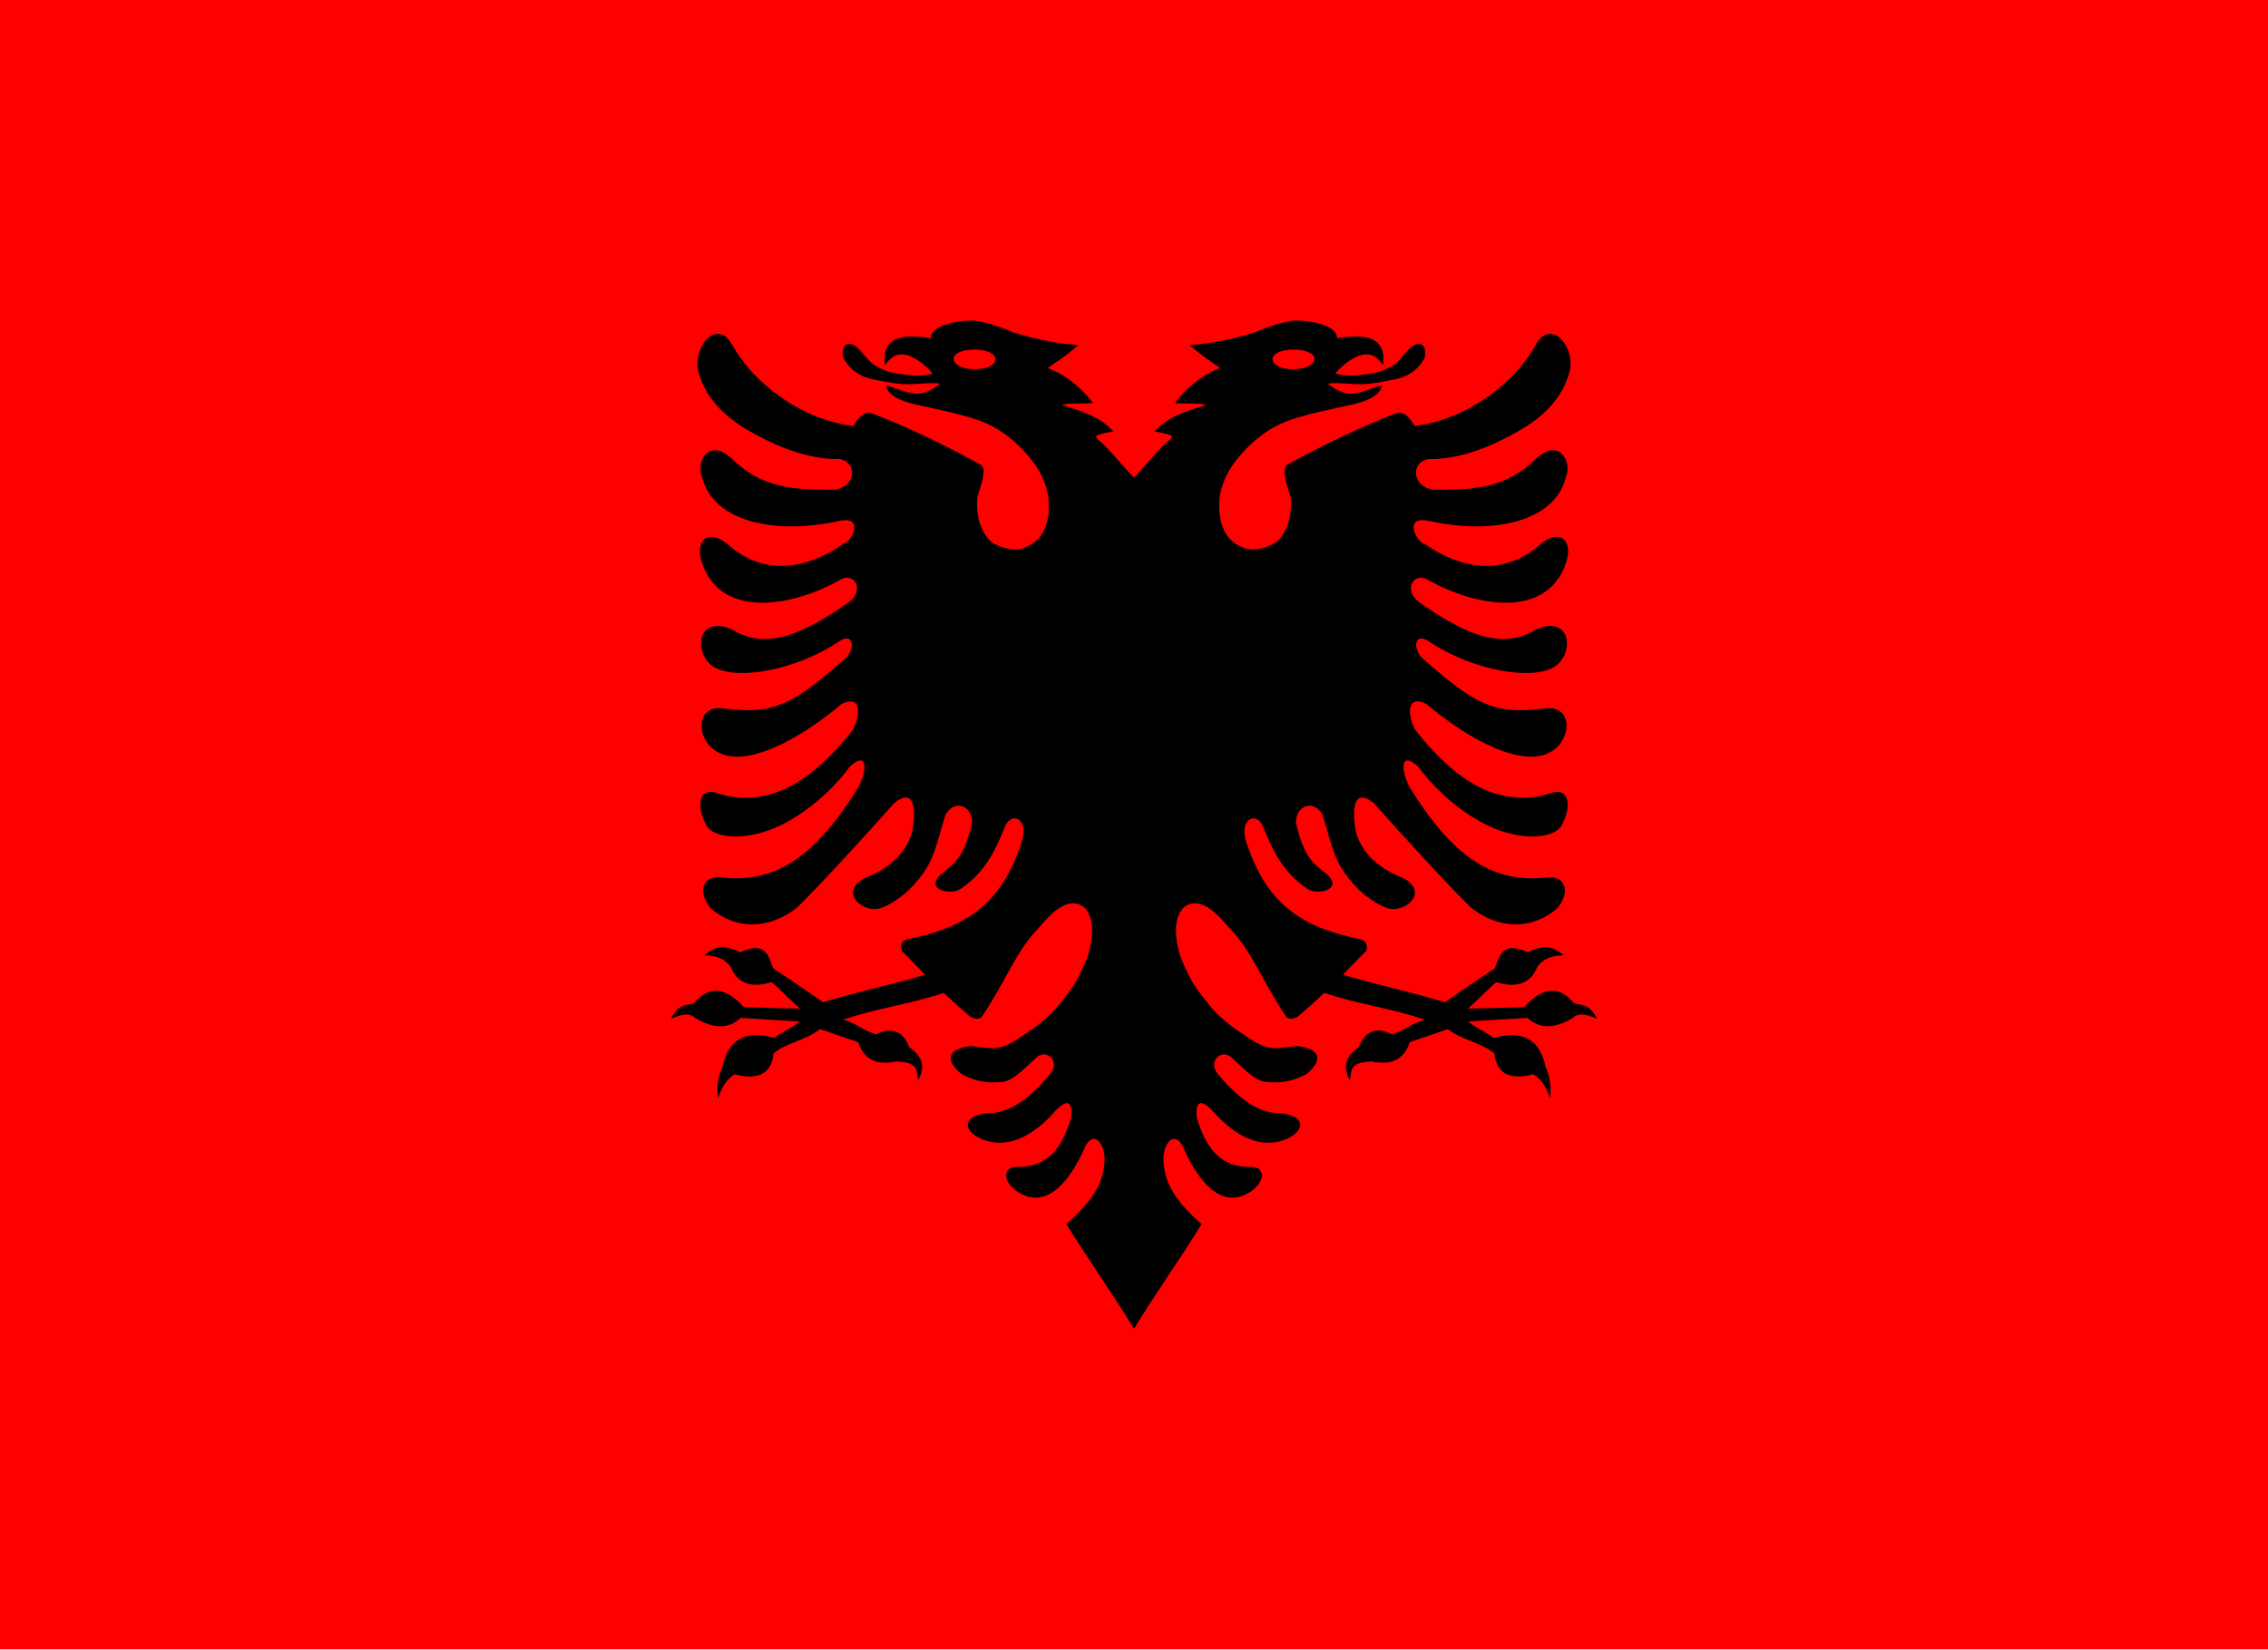
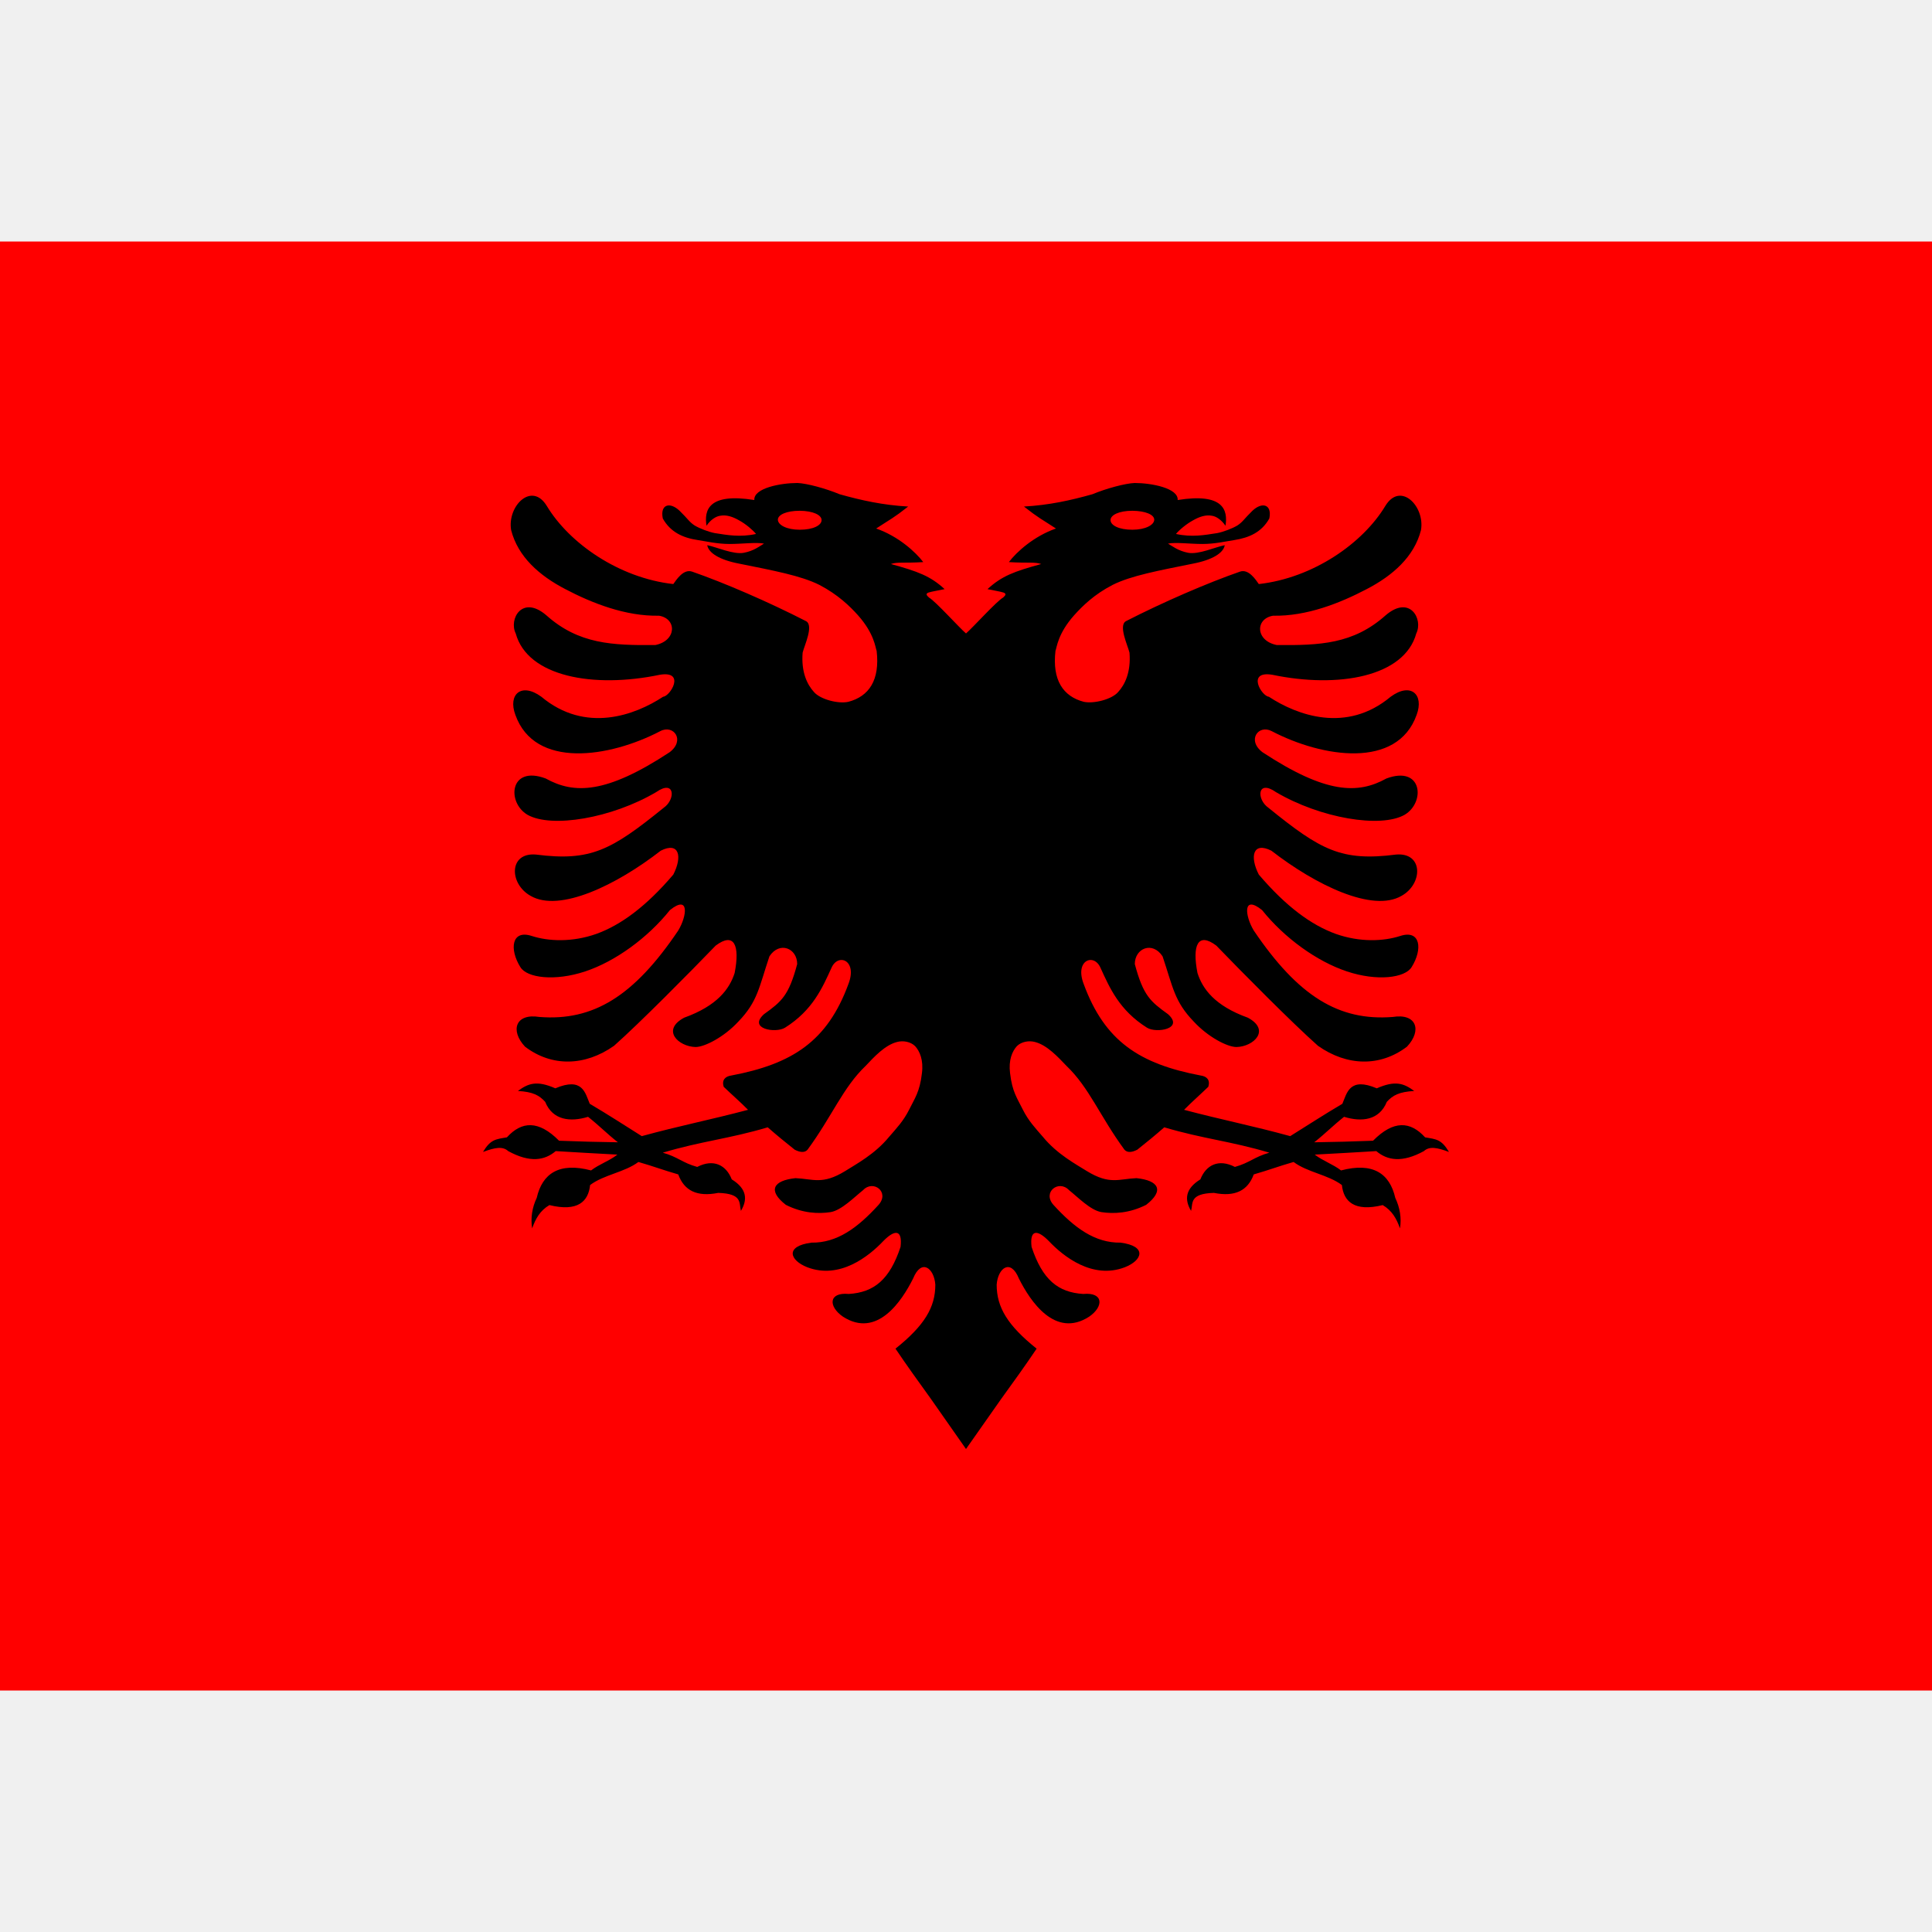
- <svg xmlns="http://www.w3.org/2000/svg" width="22px" height="16px" viewBox="0 0 22 16" version="1.1">
-   <g id="surface1">
-     <rect x="0" y="0" width="22" height="16" style="fill:rgb(100%,0%,0%);fill-opacity:1;stroke:none;" />
-     <path style=" stroke:none;fill-rule:nonzero;fill:rgb(0%,0%,0%);fill-opacity:1;" d="M 9.43 3.109 C 9.277 3.109 9.023 3.16 9.031 3.281 C 8.605 3.207 8.562 3.383 8.586 3.543 C 8.625 3.48 8.676 3.445 8.715 3.441 C 8.77 3.43 8.828 3.449 8.891 3.488 C 8.949 3.523 9.02 3.586 9.047 3.625 C 8.898 3.66 8.781 3.637 8.664 3.617 C 8.605 3.605 8.523 3.57 8.477 3.539 C 8.426 3.504 8.414 3.473 8.336 3.391 C 8.246 3.297 8.152 3.324 8.18 3.469 C 8.25 3.605 8.363 3.664 8.508 3.688 C 8.578 3.699 8.684 3.727 8.801 3.727 C 8.918 3.727 9.051 3.707 9.121 3.723 C 9.078 3.75 9.027 3.797 8.934 3.816 C 8.836 3.836 8.684 3.758 8.594 3.738 C 8.605 3.816 8.703 3.887 8.891 3.926 C 9.207 3.996 9.465 4.047 9.637 4.141 C 9.809 4.238 9.918 4.355 9.996 4.449 C 10.148 4.637 10.156 4.777 10.168 4.809 C 10.199 5.105 10.098 5.27 9.906 5.324 C 9.812 5.348 9.645 5.301 9.586 5.227 C 9.523 5.152 9.465 5.027 9.48 4.828 C 9.496 4.754 9.586 4.551 9.512 4.508 C 9.168 4.316 8.754 4.121 8.453 4.008 C 8.371 3.977 8.305 4.09 8.277 4.133 C 7.77 4.07 7.309 3.719 7.102 3.344 C 6.961 3.09 6.73 3.344 6.77 3.586 C 6.832 3.855 7.031 4.047 7.273 4.184 C 7.52 4.324 7.832 4.461 8.145 4.453 C 8.312 4.484 8.309 4.707 8.109 4.75 C 7.711 4.754 7.398 4.742 7.098 4.449 C 6.871 4.238 6.746 4.488 6.812 4.633 C 6.922 5.07 7.535 5.191 8.152 5.051 C 8.395 5.008 8.25 5.27 8.184 5.273 C 7.922 5.461 7.461 5.648 7.051 5.273 C 6.863 5.125 6.738 5.25 6.809 5.457 C 6.988 6.008 7.684 5.891 8.156 5.621 C 8.281 5.551 8.391 5.715 8.242 5.836 C 7.652 6.258 7.355 6.262 7.09 6.102 C 6.754 5.965 6.727 6.344 6.922 6.469 C 7.145 6.605 7.703 6.504 8.117 6.238 C 8.293 6.105 8.301 6.312 8.188 6.398 C 7.699 6.828 7.508 6.941 7 6.871 C 6.746 6.848 6.75 7.168 6.949 7.289 C 7.219 7.461 7.75 7.18 8.16 6.832 C 8.332 6.738 8.363 6.891 8.277 7.074 C 8.023 7.398 7.789 7.586 7.562 7.676 C 7.336 7.762 7.117 7.75 6.961 7.695 C 6.773 7.629 6.75 7.828 6.855 8.012 C 6.918 8.121 7.176 8.156 7.457 8.055 C 7.738 7.953 8.039 7.715 8.246 7.434 C 8.43 7.273 8.406 7.492 8.324 7.641 C 7.91 8.309 7.531 8.559 7.031 8.516 C 6.809 8.477 6.758 8.652 6.898 8.816 C 7.148 9.023 7.457 9.016 7.727 8.809 C 7.969 8.574 8.43 8.066 8.672 7.793 C 8.844 7.652 8.898 7.789 8.848 8.07 C 8.801 8.23 8.688 8.402 8.379 8.523 C 8.164 8.648 8.324 8.816 8.484 8.82 C 8.57 8.82 8.75 8.719 8.883 8.562 C 9.062 8.359 9.074 8.219 9.172 7.902 C 9.266 7.746 9.43 7.82 9.43 7.98 C 9.352 8.301 9.285 8.359 9.121 8.488 C 8.969 8.637 9.23 8.684 9.316 8.625 C 9.574 8.449 9.664 8.223 9.75 8.016 C 9.812 7.867 9.992 7.941 9.906 8.184 C 9.711 8.762 9.387 8.992 8.816 9.109 C 8.762 9.117 8.727 9.152 8.746 9.223 C 8.82 9.301 8.898 9.375 8.973 9.457 C 8.621 9.559 8.336 9.617 7.984 9.723 C 7.812 9.605 7.676 9.508 7.5 9.395 C 7.457 9.285 7.434 9.121 7.18 9.238 C 7.008 9.156 6.93 9.188 6.832 9.266 C 6.973 9.273 7.031 9.309 7.086 9.375 C 7.156 9.562 7.32 9.582 7.484 9.527 C 7.594 9.621 7.652 9.691 7.762 9.785 C 7.559 9.781 7.418 9.777 7.215 9.77 C 7.023 9.559 6.867 9.57 6.73 9.734 C 6.625 9.754 6.578 9.754 6.508 9.883 C 6.621 9.836 6.691 9.824 6.742 9.875 C 6.945 9.996 7.082 9.969 7.184 9.875 C 7.379 9.887 7.559 9.898 7.758 9.91 C 7.684 9.973 7.586 10.008 7.512 10.07 C 7.215 9.984 7.059 10.102 7.008 10.348 C 6.965 10.445 6.949 10.551 6.965 10.656 C 6.996 10.559 7.039 10.477 7.125 10.422 C 7.391 10.492 7.488 10.383 7.504 10.219 C 7.633 10.113 7.824 10.09 7.953 9.984 C 8.102 10.031 8.172 10.062 8.324 10.109 C 8.379 10.273 8.496 10.34 8.695 10.297 C 8.926 10.305 8.887 10.402 8.906 10.48 C 8.969 10.367 8.965 10.258 8.82 10.16 C 8.77 10.016 8.652 9.949 8.5 10.035 C 8.359 9.992 8.32 9.934 8.18 9.891 C 8.539 9.773 8.793 9.75 9.156 9.633 C 9.246 9.719 9.316 9.781 9.406 9.859 C 9.453 9.887 9.5 9.895 9.527 9.859 C 9.754 9.523 9.855 9.23 10.066 9.012 C 10.145 8.922 10.246 8.801 10.359 8.77 C 10.414 8.754 10.484 8.766 10.527 8.812 C 10.57 8.863 10.605 8.953 10.59 9.086 C 10.57 9.277 10.523 9.34 10.473 9.453 C 10.418 9.57 10.355 9.641 10.285 9.73 C 10.152 9.906 9.977 10.008 9.875 10.078 C 9.664 10.219 9.578 10.156 9.414 10.148 C 9.207 10.172 9.152 10.273 9.324 10.418 C 9.48 10.504 9.625 10.512 9.742 10.492 C 9.844 10.473 9.961 10.34 10.043 10.27 C 10.137 10.16 10.293 10.289 10.188 10.418 C 9.992 10.652 9.801 10.805 9.562 10.801 C 9.312 10.836 9.359 10.98 9.523 11.051 C 9.824 11.176 10.094 10.941 10.23 10.785 C 10.336 10.668 10.41 10.664 10.391 10.844 C 10.289 11.176 10.145 11.305 9.91 11.32 C 9.719 11.301 9.719 11.449 9.855 11.551 C 10.172 11.773 10.402 11.395 10.508 11.164 C 10.586 10.957 10.703 11.059 10.715 11.227 C 10.715 11.457 10.613 11.641 10.344 11.875 C 10.551 12.211 10.793 12.551 11 12.891 L 11.629 5.758 L 11 4.633 C 10.934 4.57 10.715 4.305 10.656 4.27 C 10.633 4.246 10.621 4.23 10.652 4.219 C 10.684 4.207 10.754 4.195 10.801 4.184 C 10.668 4.051 10.551 4.004 10.301 3.93 C 10.363 3.906 10.422 3.922 10.602 3.91 C 10.531 3.809 10.371 3.648 10.164 3.57 C 10.301 3.473 10.324 3.465 10.461 3.348 C 10.227 3.332 10.027 3.285 9.824 3.223 C 9.695 3.164 9.52 3.113 9.434 3.109 Z M 9.453 3.391 C 9.578 3.391 9.656 3.434 9.656 3.484 C 9.656 3.539 9.578 3.582 9.453 3.582 C 9.332 3.582 9.25 3.535 9.25 3.48 C 9.25 3.43 9.332 3.391 9.453 3.391 Z M 9.453 3.391 " />
-     <path style=" stroke:none;fill-rule:nonzero;fill:rgb(0%,0%,0%);fill-opacity:1;" d="M 12.57 3.109 C 12.723 3.109 12.977 3.16 12.969 3.281 C 13.395 3.207 13.438 3.383 13.414 3.543 C 13.375 3.48 13.324 3.445 13.285 3.441 C 13.23 3.43 13.172 3.449 13.109 3.488 C 13.051 3.523 12.98 3.586 12.953 3.625 C 13.102 3.66 13.219 3.637 13.336 3.617 C 13.395 3.605 13.477 3.57 13.523 3.539 C 13.574 3.504 13.586 3.473 13.664 3.391 C 13.754 3.297 13.848 3.324 13.82 3.469 C 13.75 3.605 13.637 3.664 13.492 3.688 C 13.422 3.699 13.316 3.727 13.199 3.727 C 13.082 3.727 12.949 3.707 12.879 3.723 C 12.922 3.75 12.973 3.797 13.066 3.816 C 13.164 3.836 13.316 3.758 13.406 3.738 C 13.395 3.816 13.297 3.887 13.109 3.926 C 12.793 3.996 12.535 4.047 12.363 4.141 C 12.191 4.238 12.082 4.355 12.004 4.449 C 11.852 4.637 11.844 4.777 11.832 4.809 C 11.801 5.105 11.902 5.27 12.094 5.324 C 12.188 5.348 12.355 5.301 12.414 5.227 C 12.477 5.152 12.535 5.027 12.52 4.828 C 12.504 4.754 12.414 4.551 12.488 4.508 C 12.832 4.316 13.246 4.121 13.547 4.008 C 13.629 3.977 13.695 4.09 13.723 4.133 C 14.23 4.07 14.691 3.719 14.898 3.344 C 15.039 3.09 15.27 3.344 15.23 3.586 C 15.168 3.855 14.969 4.047 14.727 4.184 C 14.48 4.324 14.168 4.461 13.855 4.453 C 13.688 4.484 13.691 4.707 13.891 4.75 C 14.289 4.754 14.602 4.742 14.902 4.449 C 15.129 4.238 15.254 4.488 15.188 4.633 C 15.078 5.07 14.465 5.191 13.848 5.051 C 13.605 5.008 13.75 5.27 13.816 5.273 C 14.078 5.461 14.539 5.648 14.949 5.273 C 15.137 5.125 15.262 5.25 15.191 5.457 C 15.012 6.008 14.316 5.891 13.844 5.621 C 13.719 5.551 13.609 5.715 13.758 5.836 C 14.348 6.258 14.645 6.262 14.91 6.102 C 15.246 5.965 15.273 6.344 15.078 6.469 C 14.855 6.605 14.297 6.504 13.883 6.238 C 13.707 6.105 13.699 6.312 13.812 6.398 C 14.301 6.828 14.492 6.941 15 6.871 C 15.254 6.848 15.25 7.168 15.051 7.289 C 14.781 7.461 14.25 7.18 13.84 6.832 C 13.668 6.738 13.637 6.891 13.723 7.074 C 13.977 7.398 14.211 7.586 14.438 7.676 C 14.664 7.762 14.883 7.75 15.039 7.695 C 15.227 7.629 15.25 7.828 15.145 8.012 C 15.082 8.121 14.824 8.156 14.543 8.055 C 14.262 7.953 13.961 7.715 13.754 7.434 C 13.57 7.273 13.594 7.492 13.676 7.641 C 14.09 8.309 14.469 8.559 14.969 8.516 C 15.191 8.477 15.242 8.652 15.102 8.816 C 14.852 9.023 14.543 9.016 14.273 8.809 C 14.031 8.574 13.57 8.066 13.328 7.793 C 13.156 7.652 13.102 7.789 13.152 8.07 C 13.199 8.23 13.312 8.402 13.621 8.523 C 13.836 8.648 13.676 8.816 13.516 8.82 C 13.43 8.82 13.25 8.719 13.117 8.562 C 12.938 8.359 12.926 8.219 12.828 7.902 C 12.734 7.746 12.57 7.82 12.57 7.98 C 12.648 8.301 12.715 8.359 12.879 8.488 C 13.031 8.637 12.77 8.684 12.684 8.625 C 12.426 8.449 12.336 8.223 12.25 8.016 C 12.188 7.867 12.008 7.941 12.094 8.184 C 12.289 8.762 12.613 8.992 13.184 9.109 C 13.238 9.117 13.273 9.152 13.254 9.223 C 13.18 9.301 13.102 9.375 13.027 9.457 C 13.379 9.559 13.664 9.617 14.016 9.723 C 14.188 9.605 14.324 9.508 14.5 9.395 C 14.543 9.285 14.566 9.121 14.82 9.238 C 14.992 9.156 15.07 9.188 15.168 9.266 C 15.027 9.273 14.969 9.309 14.914 9.375 C 14.844 9.562 14.68 9.582 14.516 9.527 C 14.406 9.621 14.348 9.691 14.238 9.785 C 14.441 9.781 14.582 9.777 14.785 9.77 C 14.977 9.559 15.133 9.57 15.27 9.734 C 15.375 9.754 15.422 9.754 15.492 9.883 C 15.379 9.836 15.309 9.824 15.258 9.875 C 15.055 9.996 14.918 9.969 14.816 9.875 C 14.621 9.887 14.441 9.898 14.242 9.91 C 14.316 9.973 14.414 10.008 14.488 10.07 C 14.785 9.984 14.941 10.102 14.992 10.348 C 15.035 10.445 15.051 10.551 15.035 10.656 C 15.004 10.559 14.961 10.477 14.875 10.422 C 14.609 10.492 14.512 10.383 14.496 10.219 C 14.367 10.113 14.176 10.09 14.047 9.984 C 13.898 10.031 13.828 10.062 13.676 10.109 C 13.621 10.273 13.504 10.34 13.305 10.297 C 13.074 10.305 13.113 10.402 13.094 10.48 C 13.031 10.367 13.035 10.258 13.18 10.16 C 13.23 10.016 13.348 9.949 13.5 10.035 C 13.641 9.992 13.68 9.934 13.82 9.891 C 13.461 9.773 13.207 9.75 12.844 9.633 C 12.754 9.719 12.684 9.781 12.594 9.859 C 12.547 9.887 12.5 9.895 12.473 9.859 C 12.246 9.523 12.145 9.23 11.934 9.012 C 11.855 8.922 11.754 8.801 11.641 8.77 C 11.586 8.754 11.516 8.766 11.473 8.812 C 11.43 8.863 11.395 8.953 11.41 9.086 C 11.43 9.277 11.477 9.34 11.527 9.453 C 11.582 9.57 11.645 9.641 11.715 9.73 C 11.848 9.906 12.023 10.008 12.125 10.078 C 12.336 10.219 12.422 10.156 12.586 10.148 C 12.793 10.172 12.848 10.273 12.676 10.418 C 12.52 10.504 12.375 10.512 12.258 10.492 C 12.156 10.473 12.039 10.34 11.957 10.27 C 11.863 10.16 11.707 10.289 11.812 10.418 C 12.008 10.652 12.199 10.805 12.438 10.801 C 12.688 10.836 12.641 10.98 12.477 11.051 C 12.176 11.176 11.906 10.941 11.77 10.785 C 11.664 10.668 11.59 10.664 11.609 10.844 C 11.711 11.176 11.855 11.305 12.09 11.32 C 12.281 11.301 12.281 11.449 12.145 11.551 C 11.828 11.773 11.598 11.395 11.492 11.164 C 11.414 10.957 11.297 11.059 11.285 11.227 C 11.285 11.457 11.387 11.641 11.656 11.875 C 11.449 12.211 11.207 12.551 11 12.891 L 10.371 5.758 L 11 4.633 C 11.066 4.57 11.285 4.305 11.344 4.27 C 11.367 4.246 11.379 4.23 11.348 4.219 C 11.316 4.207 11.246 4.195 11.199 4.184 C 11.332 4.051 11.449 4.004 11.699 3.93 C 11.637 3.906 11.578 3.922 11.398 3.91 C 11.469 3.809 11.629 3.648 11.836 3.57 C 11.699 3.473 11.676 3.465 11.539 3.348 C 11.773 3.332 11.973 3.285 12.176 3.223 C 12.305 3.164 12.48 3.113 12.566 3.109 Z M 12.547 3.391 C 12.422 3.391 12.344 3.434 12.344 3.484 C 12.344 3.539 12.422 3.582 12.547 3.582 C 12.668 3.582 12.75 3.535 12.75 3.48 C 12.75 3.43 12.668 3.391 12.547 3.391 Z M 12.547 3.391 " />
+ <svg xmlns="http://www.w3.org/2000/svg" width="16" height="16" viewBox="0 0 16 16" fill="none">
+   <g clip-path="url(#clip0_23026_13958)">
+     <path d="M16 2H0V14H16V2Z" fill="#FF0000" />
+     <path d="M6.605 4C6.682 4.003 6.838 4.045 6.953 4.093C7.134 4.144 7.312 4.183 7.521 4.195C7.399 4.291 7.378 4.297 7.256 4.377C7.44 4.441 7.583 4.572 7.646 4.655C7.486 4.665 7.433 4.652 7.378 4.671C7.6 4.732 7.705 4.77 7.823 4.879C7.782 4.888 7.718 4.898 7.69 4.907C7.663 4.917 7.673 4.93 7.694 4.949C7.747 4.979 7.941 5.195 8 5.246C8.059 5.195 8.254 4.978 8.307 4.949C8.328 4.93 8.337 4.917 8.31 4.907C8.282 4.898 8.219 4.888 8.178 4.879C8.296 4.77 8.4 4.732 8.623 4.671C8.567 4.652 8.515 4.665 8.355 4.655C8.418 4.572 8.561 4.441 8.745 4.377C8.623 4.297 8.602 4.291 8.48 4.195C8.689 4.183 8.866 4.144 9.047 4.093C9.162 4.045 9.319 4.003 9.396 4H9.398C9.534 4 9.76 4.042 9.753 4.141C10.132 4.08 10.17 4.224 10.149 4.354C10.115 4.304 10.07 4.275 10.035 4.271C9.987 4.262 9.934 4.278 9.879 4.31C9.827 4.338 9.764 4.39 9.739 4.422C9.871 4.451 9.976 4.431 10.08 4.415C10.132 4.405 10.205 4.377 10.247 4.352C10.292 4.323 10.303 4.297 10.372 4.23C10.452 4.154 10.536 4.176 10.512 4.294C10.449 4.406 10.348 4.453 10.22 4.473C10.157 4.482 10.063 4.505 9.959 4.505C9.855 4.505 9.735 4.489 9.673 4.502C9.711 4.524 9.757 4.562 9.84 4.578C9.927 4.594 10.062 4.531 10.143 4.515C10.132 4.578 10.045 4.636 9.879 4.668C9.597 4.725 9.367 4.767 9.214 4.844C9.061 4.923 8.964 5.019 8.895 5.096C8.759 5.249 8.752 5.364 8.741 5.39C8.713 5.632 8.804 5.767 8.975 5.812C9.058 5.83 9.208 5.792 9.26 5.731C9.315 5.671 9.367 5.568 9.354 5.405C9.339 5.344 9.26 5.179 9.325 5.144C9.631 4.987 10.001 4.827 10.269 4.734C10.341 4.709 10.4 4.802 10.425 4.837C10.877 4.786 11.287 4.498 11.472 4.191C11.597 3.984 11.802 4.192 11.768 4.39C11.712 4.61 11.534 4.767 11.318 4.879C11.099 4.994 10.821 5.105 10.543 5.099C10.393 5.124 10.397 5.307 10.574 5.342C10.929 5.345 11.207 5.335 11.475 5.096C11.676 4.923 11.788 5.128 11.729 5.246C11.631 5.604 11.085 5.703 10.536 5.588C10.321 5.553 10.448 5.766 10.508 5.77C10.741 5.923 11.151 6.076 11.517 5.77C11.683 5.648 11.795 5.751 11.732 5.92C11.572 6.37 10.953 6.275 10.532 6.055C10.421 5.997 10.324 6.131 10.456 6.23C10.981 6.575 11.246 6.578 11.482 6.447C11.781 6.336 11.806 6.646 11.632 6.748C11.434 6.86 10.936 6.777 10.567 6.56C10.411 6.451 10.404 6.62 10.505 6.69C10.939 7.042 11.11 7.135 11.562 7.077C11.788 7.058 11.785 7.32 11.607 7.419C11.367 7.559 10.895 7.329 10.529 7.045C10.376 6.968 10.348 7.093 10.425 7.243C10.651 7.508 10.86 7.661 11.062 7.734C11.263 7.805 11.458 7.796 11.597 7.751C11.764 7.697 11.784 7.86 11.69 8.01C11.634 8.099 11.405 8.128 11.155 8.045C10.905 7.962 10.636 7.767 10.452 7.537C10.289 7.406 10.31 7.585 10.383 7.706C10.752 8.252 11.089 8.457 11.534 8.422C11.732 8.39 11.778 8.534 11.652 8.668C11.43 8.837 11.155 8.83 10.915 8.661C10.699 8.469 10.289 8.055 10.073 7.831C9.92 7.716 9.872 7.828 9.917 8.058C9.959 8.189 10.059 8.329 10.334 8.428C10.525 8.53 10.383 8.668 10.24 8.671C10.164 8.671 10.004 8.588 9.886 8.46C9.726 8.294 9.715 8.179 9.628 7.92C9.544 7.792 9.398 7.853 9.398 7.984C9.468 8.246 9.527 8.294 9.673 8.399C9.809 8.521 9.576 8.559 9.499 8.511C9.27 8.367 9.19 8.182 9.113 8.013C9.058 7.891 8.898 7.952 8.975 8.15C9.149 8.623 9.437 8.811 9.944 8.907C9.993 8.914 10.024 8.942 10.007 9C9.941 9.064 9.872 9.124 9.806 9.191C10.119 9.274 10.373 9.323 10.685 9.409C10.839 9.313 10.961 9.233 11.117 9.141C11.155 9.051 11.176 8.917 11.402 9.013C11.555 8.946 11.625 8.971 11.712 9.035C11.587 9.042 11.534 9.071 11.485 9.125C11.423 9.278 11.277 9.294 11.131 9.249C11.034 9.326 10.981 9.383 10.884 9.46C11.065 9.457 11.19 9.454 11.371 9.447C11.541 9.275 11.68 9.285 11.802 9.419C11.896 9.435 11.937 9.435 12 9.54C11.899 9.502 11.837 9.492 11.792 9.533C11.611 9.632 11.489 9.61 11.398 9.533C11.225 9.543 11.065 9.553 10.888 9.562C10.954 9.613 11.04 9.642 11.106 9.693C11.371 9.623 11.509 9.719 11.555 9.92C11.593 10 11.608 10.087 11.594 10.173C11.566 10.093 11.528 10.025 11.451 9.98C11.215 10.038 11.127 9.949 11.113 9.814C10.998 9.728 10.828 9.709 10.713 9.623C10.581 9.661 10.518 9.687 10.383 9.726C10.334 9.859 10.23 9.914 10.053 9.879C9.848 9.885 9.881 9.964 9.864 10.028C9.809 9.936 9.813 9.846 9.941 9.767C9.987 9.649 10.091 9.594 10.227 9.664C10.351 9.629 10.387 9.581 10.512 9.546C10.192 9.45 9.965 9.432 9.642 9.336C9.562 9.406 9.499 9.457 9.419 9.521C9.377 9.543 9.336 9.549 9.312 9.521C9.11 9.246 9.02 9.006 8.832 8.827C8.762 8.754 8.671 8.654 8.57 8.629C8.522 8.616 8.459 8.626 8.421 8.664C8.383 8.706 8.351 8.779 8.365 8.888C8.383 9.044 8.425 9.096 8.47 9.188C8.518 9.284 8.574 9.342 8.637 9.415C8.755 9.559 8.911 9.642 9.002 9.699C9.19 9.814 9.266 9.763 9.412 9.757C9.596 9.776 9.645 9.859 9.492 9.978C9.353 10.048 9.224 10.054 9.12 10.038C9.03 10.022 8.926 9.914 8.853 9.856C8.769 9.767 8.63 9.872 8.724 9.978C8.898 10.169 9.068 10.294 9.28 10.291C9.503 10.32 9.461 10.438 9.315 10.495C9.048 10.597 8.807 10.406 8.686 10.278C8.592 10.182 8.526 10.179 8.543 10.326C8.633 10.598 8.762 10.703 8.971 10.716C9.141 10.7 9.141 10.821 9.02 10.904C8.738 11.086 8.532 10.776 8.438 10.588C8.369 10.419 8.264 10.502 8.254 10.639C8.254 10.827 8.345 10.977 8.585 11.169C8.493 11.306 8.393 11.445 8.293 11.583L8 12L7.708 11.583C7.608 11.444 7.508 11.306 7.416 11.169C7.656 10.977 7.746 10.827 7.746 10.639C7.736 10.502 7.631 10.419 7.562 10.588C7.468 10.776 7.263 11.086 6.981 10.904C6.86 10.821 6.859 10.7 7.029 10.716C7.238 10.703 7.368 10.598 7.458 10.326C7.475 10.179 7.409 10.182 7.315 10.278C7.194 10.406 6.953 10.597 6.686 10.495C6.54 10.438 6.498 10.32 6.72 10.291C6.932 10.294 7.102 10.169 7.276 9.978C7.37 9.872 7.232 9.767 7.148 9.856C7.075 9.914 6.97 10.022 6.88 10.038C6.776 10.054 6.647 10.048 6.508 9.978C6.355 9.859 6.404 9.776 6.588 9.757C6.734 9.763 6.81 9.814 6.998 9.699C7.088 9.642 7.245 9.559 7.363 9.415C7.426 9.342 7.482 9.284 7.53 9.188C7.575 9.096 7.617 9.044 7.635 8.888C7.649 8.779 7.617 8.706 7.579 8.664C7.541 8.626 7.478 8.616 7.43 8.629C7.329 8.654 7.238 8.754 7.169 8.827C6.981 9.006 6.89 9.246 6.688 9.521C6.664 9.549 6.623 9.543 6.581 9.521C6.501 9.457 6.438 9.406 6.358 9.336C6.035 9.432 5.809 9.45 5.489 9.546C5.614 9.581 5.649 9.629 5.774 9.664C5.91 9.594 6.014 9.649 6.06 9.767C6.188 9.846 6.191 9.936 6.136 10.028C6.119 9.965 6.153 9.885 5.948 9.879C5.771 9.914 5.666 9.86 5.617 9.726C5.482 9.687 5.419 9.661 5.287 9.623C5.172 9.709 5.001 9.728 4.887 9.814C4.873 9.949 4.786 10.038 4.55 9.98C4.473 10.025 4.435 10.093 4.407 10.173C4.393 10.087 4.407 10 4.445 9.92C4.491 9.719 4.63 9.623 4.895 9.693C4.961 9.642 5.047 9.614 5.113 9.562C4.936 9.553 4.775 9.543 4.602 9.533C4.511 9.61 4.39 9.632 4.209 9.533C4.164 9.492 4.101 9.502 4 9.54C4.063 9.435 4.105 9.435 4.198 9.419C4.32 9.285 4.459 9.275 4.63 9.447C4.811 9.454 4.936 9.457 5.117 9.46C5.02 9.383 4.967 9.326 4.87 9.249C4.724 9.294 4.577 9.278 4.515 9.125C4.466 9.071 4.414 9.042 4.289 9.035C4.376 8.971 4.446 8.946 4.599 9.013C4.825 8.917 4.846 9.051 4.884 9.141C5.04 9.233 5.162 9.313 5.315 9.409C5.628 9.323 5.882 9.274 6.195 9.191C6.129 9.124 6.059 9.064 5.993 9C5.976 8.943 6.007 8.914 6.056 8.907C6.563 8.811 6.852 8.623 7.026 8.15C7.103 7.952 6.942 7.891 6.887 8.013C6.81 8.182 6.73 8.367 6.501 8.511C6.424 8.559 6.192 8.521 6.327 8.399C6.473 8.294 6.532 8.246 6.602 7.984C6.602 7.853 6.456 7.792 6.372 7.92C6.285 8.179 6.275 8.294 6.115 8.46C5.997 8.588 5.836 8.671 5.76 8.671C5.617 8.667 5.475 8.53 5.666 8.428C5.941 8.329 6.042 8.189 6.084 8.058C6.129 7.828 6.08 7.716 5.927 7.831C5.711 8.055 5.3 8.47 5.085 8.661C4.845 8.83 4.57 8.837 4.348 8.668C4.223 8.534 4.269 8.39 4.467 8.422C4.912 8.457 5.249 8.252 5.617 7.706C5.69 7.585 5.711 7.406 5.548 7.537C5.364 7.767 5.096 7.962 4.846 8.045C4.595 8.128 4.365 8.099 4.31 8.01C4.216 7.86 4.237 7.697 4.403 7.751C4.542 7.796 4.738 7.805 4.939 7.734C5.141 7.661 5.35 7.508 5.576 7.243C5.653 7.093 5.625 6.968 5.472 7.045C5.107 7.329 4.634 7.559 4.394 7.419C4.216 7.32 4.212 7.058 4.438 7.077C4.891 7.135 5.061 7.042 5.496 6.69C5.597 6.62 5.59 6.451 5.434 6.56C5.065 6.777 4.568 6.86 4.369 6.748C4.195 6.646 4.219 6.335 4.519 6.447C4.755 6.578 5.02 6.575 5.545 6.23C5.677 6.131 5.579 5.997 5.468 6.055C5.047 6.275 4.428 6.37 4.268 5.92C4.205 5.751 4.317 5.649 4.483 5.77C4.849 6.076 5.259 5.923 5.492 5.77C5.551 5.766 5.68 5.553 5.465 5.588C4.915 5.703 4.369 5.604 4.271 5.246C4.212 5.128 4.324 4.923 4.525 5.096C4.793 5.335 5.072 5.345 5.427 5.342C5.604 5.306 5.607 5.124 5.458 5.099C5.18 5.105 4.901 4.994 4.682 4.879C4.466 4.767 4.289 4.61 4.233 4.39C4.199 4.192 4.404 3.984 4.529 4.191C4.714 4.498 5.124 4.786 5.576 4.837C5.601 4.802 5.66 4.709 5.732 4.734C6 4.827 6.369 4.987 6.675 5.144C6.741 5.179 6.662 5.344 6.647 5.405C6.634 5.568 6.686 5.671 6.741 5.731C6.793 5.792 6.943 5.831 7.026 5.812C7.197 5.767 7.288 5.632 7.26 5.39C7.249 5.364 7.242 5.249 7.106 5.096C7.037 5.019 6.939 4.924 6.786 4.844C6.633 4.767 6.404 4.725 6.122 4.668C5.955 4.636 5.868 4.578 5.857 4.515C5.937 4.531 6.073 4.594 6.16 4.578C6.244 4.562 6.289 4.524 6.327 4.502C6.265 4.489 6.146 4.505 6.042 4.505C5.938 4.505 5.844 4.482 5.781 4.473C5.653 4.454 5.552 4.406 5.489 4.294C5.465 4.176 5.548 4.154 5.628 4.23C5.697 4.297 5.708 4.323 5.753 4.352C5.795 4.377 5.868 4.405 5.92 4.415C6.024 4.431 6.129 4.451 6.261 4.422C6.236 4.39 6.174 4.338 6.122 4.31C6.067 4.278 6.014 4.262 5.966 4.271C5.931 4.275 5.885 4.303 5.851 4.354C5.83 4.224 5.868 4.08 6.247 4.141C6.24 4.042 6.466 4 6.602 4H6.605ZM6.623 4.23C6.515 4.23 6.442 4.262 6.442 4.304C6.443 4.348 6.515 4.387 6.623 4.387C6.734 4.387 6.804 4.351 6.804 4.307C6.804 4.265 6.734 4.231 6.623 4.23ZM9.378 4.23C9.267 4.23 9.197 4.265 9.197 4.307C9.197 4.351 9.267 4.387 9.378 4.387C9.485 4.387 9.558 4.348 9.559 4.304C9.559 4.262 9.486 4.231 9.378 4.23Z" fill="black" />
  </g>
+   <defs>
+     <clipPath id="clip0_23026_13958">
+       <rect width="16" height="12" fill="white" transform="translate(0 2)" />
+     </clipPath>
+   </defs>
</svg>
